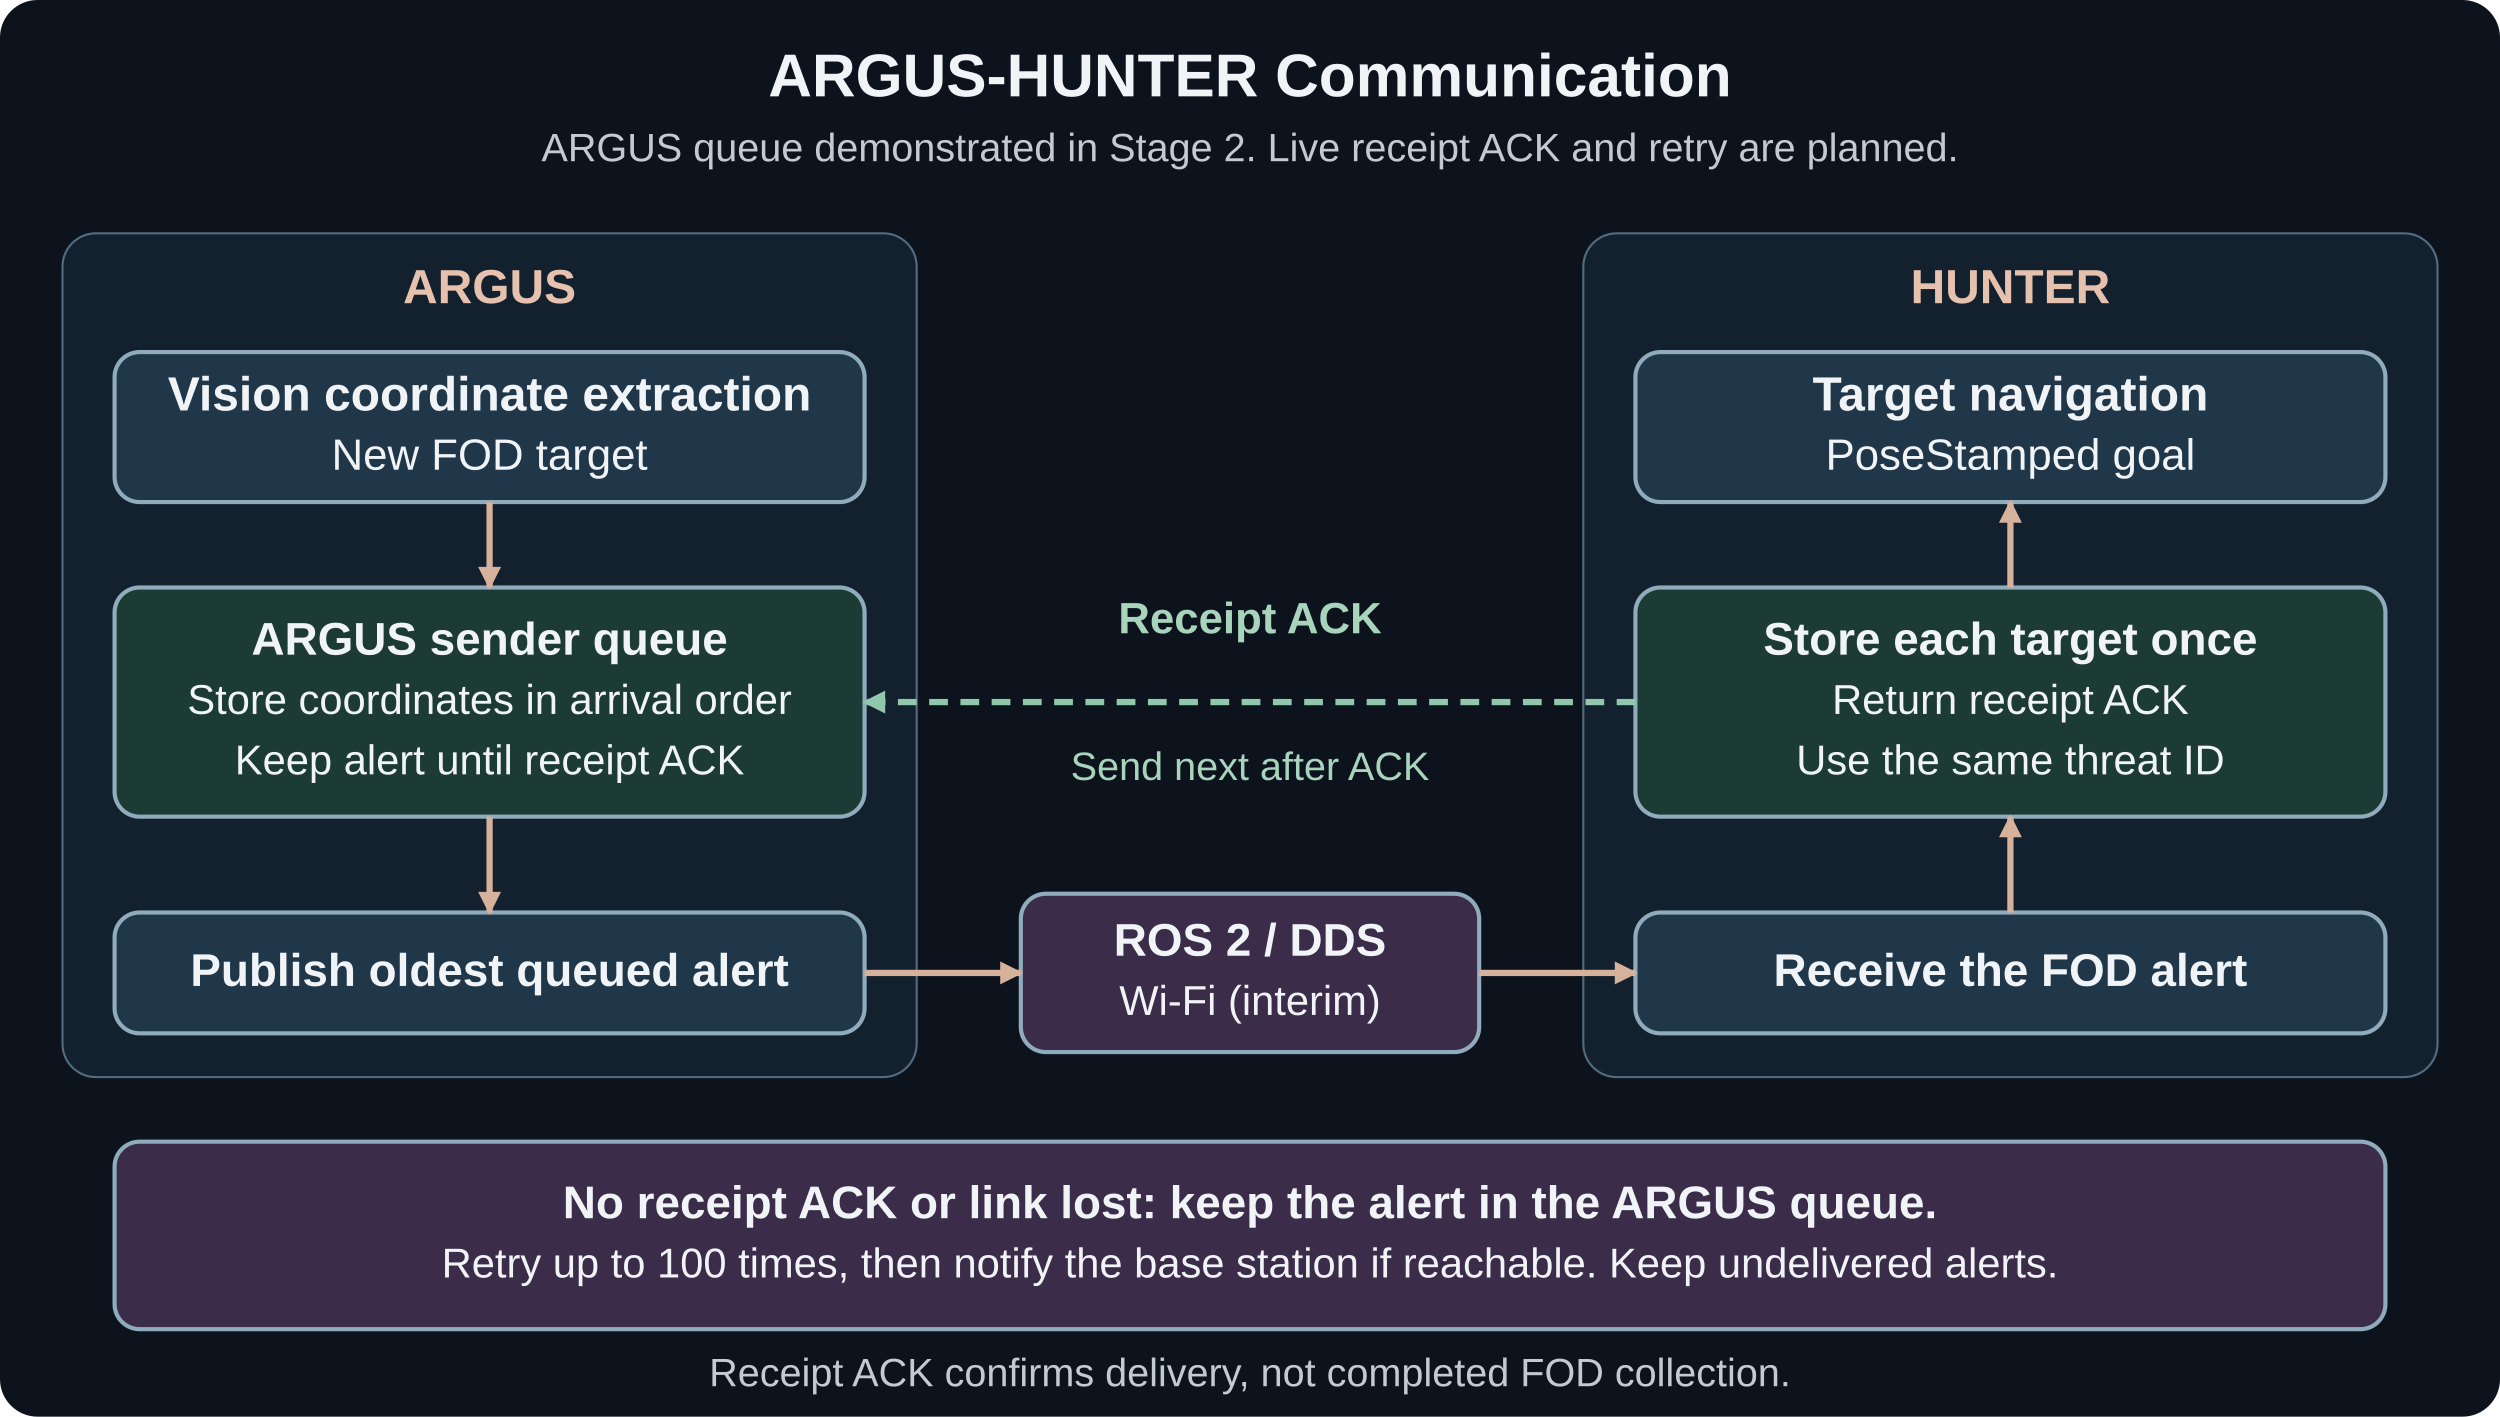
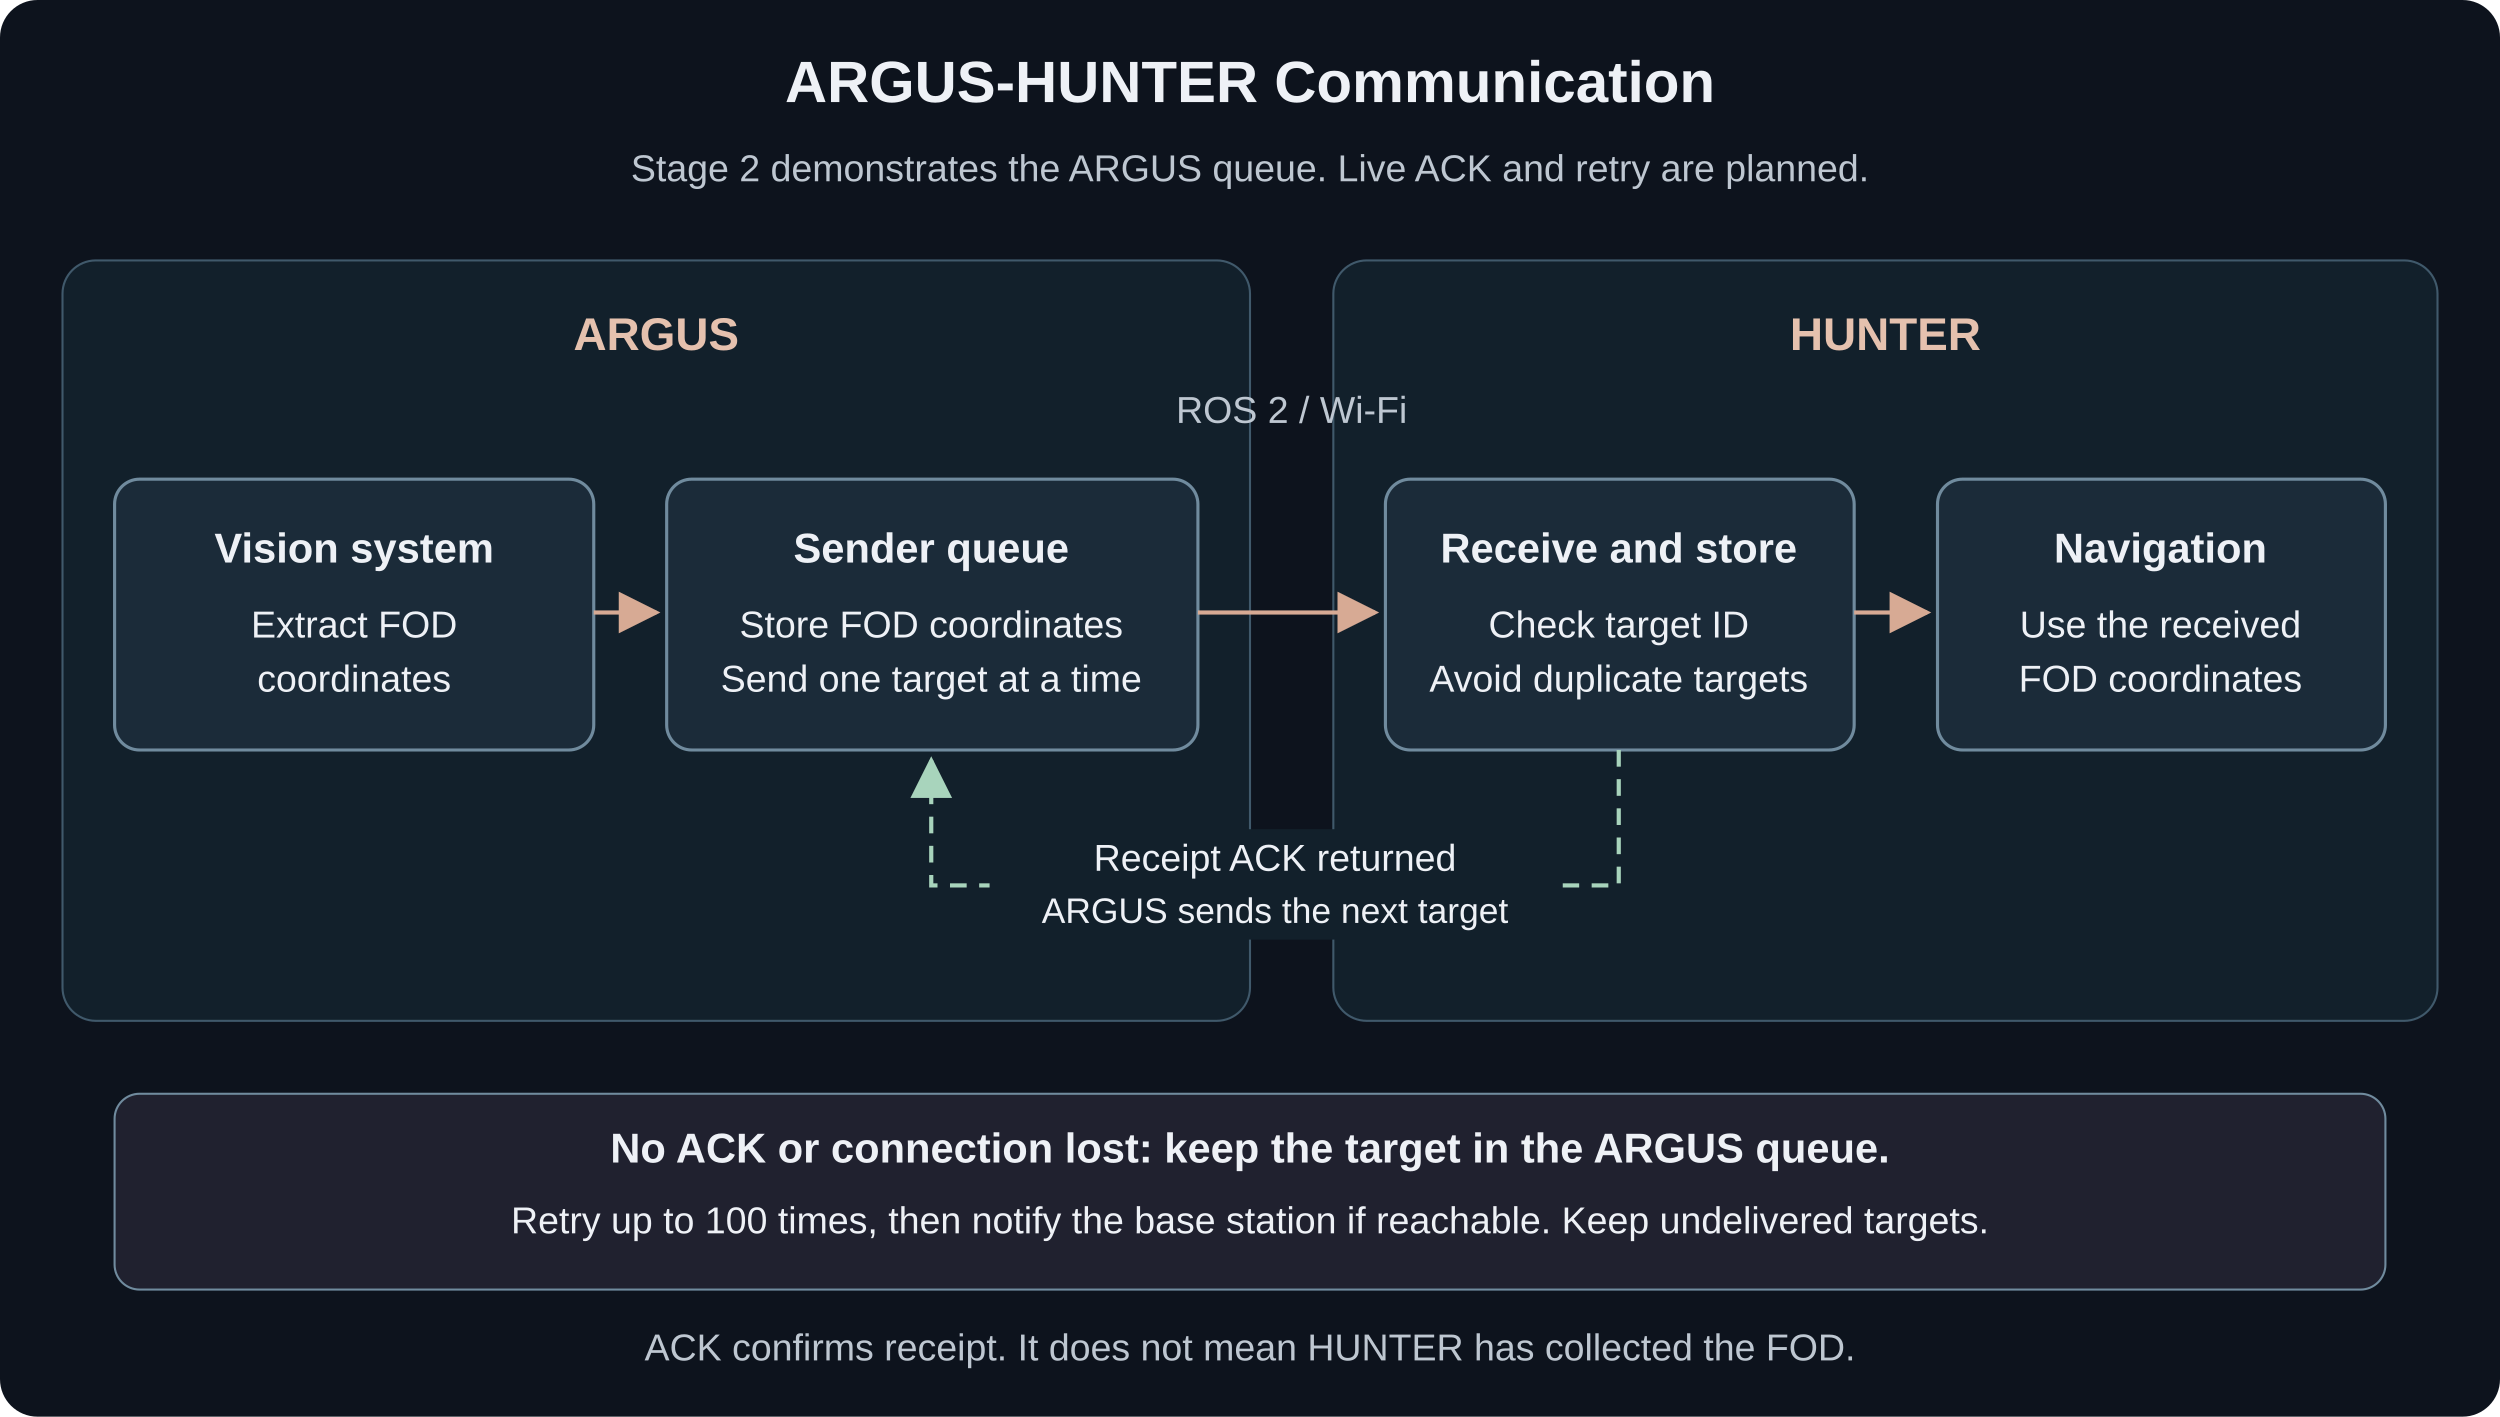
- <svg xmlns="http://www.w3.org/2000/svg" viewBox="0 0 1200 680" width="1200" height="680" preserveAspectRatio="xMidYMid meet" role="img" aria-labelledby="title desc">
+ <svg xmlns="http://www.w3.org/2000/svg" viewBox="0 0 1200 680" width="1200" height="680" role="img" aria-labelledby="title desc">
  <defs>
-     <marker id="arrow" viewBox="0 0 10 10" refX="9" refY="5" markerWidth="11" markerHeight="11" markerUnits="userSpaceOnUse" orient="auto-start-reverse">
-       <path d="M0 0L10 5L0 10Z" fill="#d6b19c" />
+     <marker id="send" viewBox="0 0 10 10" refX="9" refY="5" markerWidth="10" markerHeight="10" orient="auto-start-reverse">
+       <path d="M0 0L10 5L0 10Z" fill="#d7aa94" />
    </marker>
-     <marker id="ack" viewBox="0 0 10 10" refX="9" refY="5" markerWidth="11" markerHeight="11" markerUnits="userSpaceOnUse" orient="auto">
-       <path d="M0 0L10 5L0 10Z" fill="#91c7ac" />
+     <marker id="ack" viewBox="0 0 10 10" refX="9" refY="5" markerWidth="10" markerHeight="10" orient="auto">
+       <path d="M0 0L10 5L0 10Z" fill="#a8d4bc" />
    </marker>
+     <style>text{font-family:Arial,sans-serif;fill:#eef1f6;text-anchor:middle} .title{font-size:28px;font-weight:600}.heading{font-size:22px;font-weight:600;fill:#e5c1ae}.label{font-size:20px;font-weight:600}.body{font-size:18px}.note{font-size:18px;fill:#bec7d1}.box{fill:#1b2b39;stroke:#708b9e;stroke-width:1.5}.flow{fill:none;stroke:#d7aa94;stroke-width:2;marker-end:url(#send)}.ack{fill:none;stroke:#a8d4bc;stroke-width:2;stroke-dasharray:8 6;marker-end:url(#ack)}</style>
  </defs>
  <rect width="1200" height="680" rx="18" fill="#0d131d" />
-   <text x="600" y="38" text-anchor="middle" dominant-baseline="middle" fill="#f1f4f7" font-family="Arial,sans-serif" font-size="29" font-weight="600">ARGUS-HUNTER Communication</text>
-   <text x="600" y="72" text-anchor="middle" dominant-baseline="middle" fill="#c2cad3" font-family="Arial,sans-serif" font-size="19" font-weight="400">ARGUS queue demonstrated in Stage 2. Live receipt ACK and retry are planned.</text>
-   <rect x="30" y="112" width="410" height="405" rx="16" fill="#13202d" stroke="#526d81" />
-   <rect x="760" y="112" width="410" height="405" rx="16" fill="#13202d" stroke="#526d81" />
-   <text x="235" y="139" text-anchor="middle" dominant-baseline="middle" fill="#e5c1ae" font-family="Arial,sans-serif" font-size="23" font-weight="600">ARGUS</text>
-   <text x="965" y="139" text-anchor="middle" dominant-baseline="middle" fill="#e5c1ae" font-family="Arial,sans-serif" font-size="23" font-weight="600">HUNTER</text>
-   <rect x="55" y="169" width="360" height="72" rx="12" fill="#20374a" stroke="#8fabbc" stroke-width="2" />
-   <text x="235.0" y="190.5" text-anchor="middle" dominant-baseline="middle" fill="#f1f4f7" font-family="Arial,sans-serif" font-size="23" font-weight="600">Vision coordinate extraction</text>
-   <text x="235.0" y="219.5" text-anchor="middle" dominant-baseline="middle" fill="#f1f4f7" font-family="Arial,sans-serif" font-size="21" font-weight="400">New FOD target</text>
-   <rect x="55" y="282" width="360" height="110" rx="12" fill="#1d3b35" stroke="#8fabbc" stroke-width="2" />
-   <text x="235.0" y="308.0" text-anchor="middle" dominant-baseline="middle" fill="#f1f4f7" font-family="Arial,sans-serif" font-size="22" font-weight="600">ARGUS sender queue</text>
-   <text x="235.0" y="337.0" text-anchor="middle" dominant-baseline="middle" fill="#f1f4f7" font-family="Arial,sans-serif" font-size="20" font-weight="400">Store coordinates in arrival order</text>
-   <text x="235.0" y="366.0" text-anchor="middle" dominant-baseline="middle" fill="#f1f4f7" font-family="Arial,sans-serif" font-size="20" font-weight="400">Keep alert until receipt ACK</text>
-   <rect x="55" y="438" width="360" height="58" rx="12" fill="#20374a" stroke="#8fabbc" stroke-width="2" />
-   <text x="235.0" y="467.0" text-anchor="middle" dominant-baseline="middle" fill="#f1f4f7" font-family="Arial,sans-serif" font-size="22" font-weight="600">Publish oldest queued alert</text>
-   <rect x="490" y="429" width="220" height="76" rx="12" fill="#3b2c49" stroke="#8fabbc" stroke-width="2" />
-   <text x="600.0" y="452.5" text-anchor="middle" dominant-baseline="middle" fill="#f1f4f7" font-family="Arial,sans-serif" font-size="22" font-weight="600">ROS 2 / DDS</text>
-   <text x="600.0" y="481.5" text-anchor="middle" dominant-baseline="middle" fill="#f1f4f7" font-family="Arial,sans-serif" font-size="20" font-weight="400">Wi-Fi (interim)</text>
-   <rect x="785" y="438" width="360" height="58" rx="12" fill="#20374a" stroke="#8fabbc" stroke-width="2" />
-   <text x="965.0" y="467.0" text-anchor="middle" dominant-baseline="middle" fill="#f1f4f7" font-family="Arial,sans-serif" font-size="22" font-weight="600">Receive the FOD alert</text>
-   <rect x="785" y="282" width="360" height="110" rx="12" fill="#1d3b35" stroke="#8fabbc" stroke-width="2" />
-   <text x="965.0" y="308.0" text-anchor="middle" dominant-baseline="middle" fill="#f1f4f7" font-family="Arial,sans-serif" font-size="22" font-weight="600">Store each target once</text>
-   <text x="965.0" y="337.0" text-anchor="middle" dominant-baseline="middle" fill="#f1f4f7" font-family="Arial,sans-serif" font-size="20" font-weight="400">Return receipt ACK</text>
-   <text x="965.0" y="366.0" text-anchor="middle" dominant-baseline="middle" fill="#f1f4f7" font-family="Arial,sans-serif" font-size="20" font-weight="400">Use the same threat ID</text>
-   <rect x="785" y="169" width="360" height="72" rx="12" fill="#20374a" stroke="#8fabbc" stroke-width="2" />
-   <text x="965.0" y="190.5" text-anchor="middle" dominant-baseline="middle" fill="#f1f4f7" font-family="Arial,sans-serif" font-size="23" font-weight="600">Target navigation</text>
-   <text x="965.0" y="219.5" text-anchor="middle" dominant-baseline="middle" fill="#f1f4f7" font-family="Arial,sans-serif" font-size="21" font-weight="400">PoseStamped goal</text>
-   <polyline points="235,241 235,282" fill="none" stroke="#d6b19c" stroke-width="3" stroke-linejoin="round" marker-end="url(#arrow)" />
-   <polyline points="235,392 235,438" fill="none" stroke="#d6b19c" stroke-width="3" stroke-linejoin="round" marker-end="url(#arrow)" />
-   <polyline points="415,467 490,467" fill="none" stroke="#d6b19c" stroke-width="3" stroke-linejoin="round" marker-end="url(#arrow)" />
-   <polyline points="710,467 785,467" fill="none" stroke="#d6b19c" stroke-width="3" stroke-linejoin="round" marker-end="url(#arrow)" />
-   <polyline points="965,438 965,392" fill="none" stroke="#d6b19c" stroke-width="3" stroke-linejoin="round" marker-end="url(#arrow)" />
-   <polyline points="965,282 965,241" fill="none" stroke="#d6b19c" stroke-width="3" stroke-linejoin="round" marker-end="url(#arrow)" />
-   <polyline points="785,337 415,337" fill="none" stroke="#91c7ac" stroke-width="3" stroke-linejoin="round" stroke-dasharray="9 6" marker-end="url(#ack)" />
-   <text x="600" y="298" text-anchor="middle" dominant-baseline="middle" fill="#a8d4bc" font-family="Arial,sans-serif" font-size="21" font-weight="600">Receipt ACK</text>
-   <text x="600" y="369" text-anchor="middle" dominant-baseline="middle" fill="#a8d4bc" font-family="Arial,sans-serif" font-size="19" font-weight="400">Send next after ACK</text>
-   <rect x="55" y="548" width="1090" height="90" rx="12" fill="#3b2c49" stroke="#8fabbc" stroke-width="2" />
-   <text x="600.0" y="578.5" text-anchor="middle" dominant-baseline="middle" fill="#f1f4f7" font-family="Arial,sans-serif" font-size="22" font-weight="600">No receipt ACK or link lost: keep the alert in the ARGUS queue.</text>
-   <text x="600.0" y="607.5" text-anchor="middle" dominant-baseline="middle" fill="#f1f4f7" font-family="Arial,sans-serif" font-size="20" font-weight="400">Retry up to 100 times, then notify the base station if reachable. Keep undelivered alerts.</text>
-   <text x="600" y="660" text-anchor="middle" dominant-baseline="middle" fill="#c2cad3" font-family="Arial,sans-serif" font-size="19" font-weight="400">Receipt ACK confirms delivery, not completed FOD collection.</text>
+   <text class="title" x="600" y="49">ARGUS-HUNTER Communication</text>
+   <text class="note" x="600" y="87">Stage 2 demonstrates the ARGUS queue. Live ACK and retry are planned.</text>
+   <rect x="30" y="125" width="570" height="365" rx="16" fill="#12202b" stroke="#40596b" />
+   <rect x="640" y="125" width="530" height="365" rx="16" fill="#12202b" stroke="#40596b" />
+   <text class="heading" x="315" y="168">ARGUS</text>
+   <text class="heading" x="905" y="168">HUNTER</text>
+   <rect class="box" x="55" y="230" width="230" height="130" rx="12" />
+   <text class="label" x="170" y="270">Vision system</text>
+   <text class="body" x="170" y="306">Extract FOD</text>
+   <text class="body" x="170" y="332">coordinates</text>
+   <rect class="box" x="320" y="230" width="255" height="130" rx="12" />
+   <text class="label" x="447" y="270">Sender queue</text>
+   <text class="body" x="447" y="306">Store FOD coordinates</text>
+   <text class="body" x="447" y="332">Send one target at a time</text>
+   <rect class="box" x="665" y="230" width="225" height="130" rx="12" />
+   <text class="label" x="777" y="270">Receive and store</text>
+   <text class="body" x="777" y="306">Check target ID</text>
+   <text class="body" x="777" y="332">Avoid duplicate targets</text>
+   <rect class="box" x="930" y="230" width="215" height="130" rx="12" />
+   <text class="label" x="1037" y="270">Navigation</text>
+   <text class="body" x="1037" y="306">Use the received</text>
+   <text class="body" x="1037" y="332">FOD coordinates</text>
+   <path class="flow" d="M285 294H315" />
+   <path class="flow" d="M575 294H660" />
+   <path class="flow" d="M890 294H925" />
+   <text class="note" x="620" y="203">ROS 2 / Wi-Fi</text>
+   <path class="ack" d="M777 360V425H447V365" />
+   <rect x="475" y="398" width="275" height="53" rx="8" fill="#12202b" />
+   <text x="612" y="418" font-size="18" fill="#a8d4bc">Receipt ACK returned</text>
+   <text x="612" y="443" font-size="17" fill="#a8d4bc">ARGUS sends the next target</text>
+   <rect x="55" y="525" width="1090" height="94" rx="12" fill="#20212f" stroke="#708b9e" />
+   <text class="label" x="600" y="558">No ACK or connection lost: keep the target in the ARGUS queue.</text>
+   <text class="body" x="600" y="592">Retry up to 100 times, then notify the base station if reachable. Keep undelivered targets.</text>
+   <text class="note" x="600" y="653">ACK confirms receipt. It does not mean HUNTER has collected the FOD.</text>
</svg>
